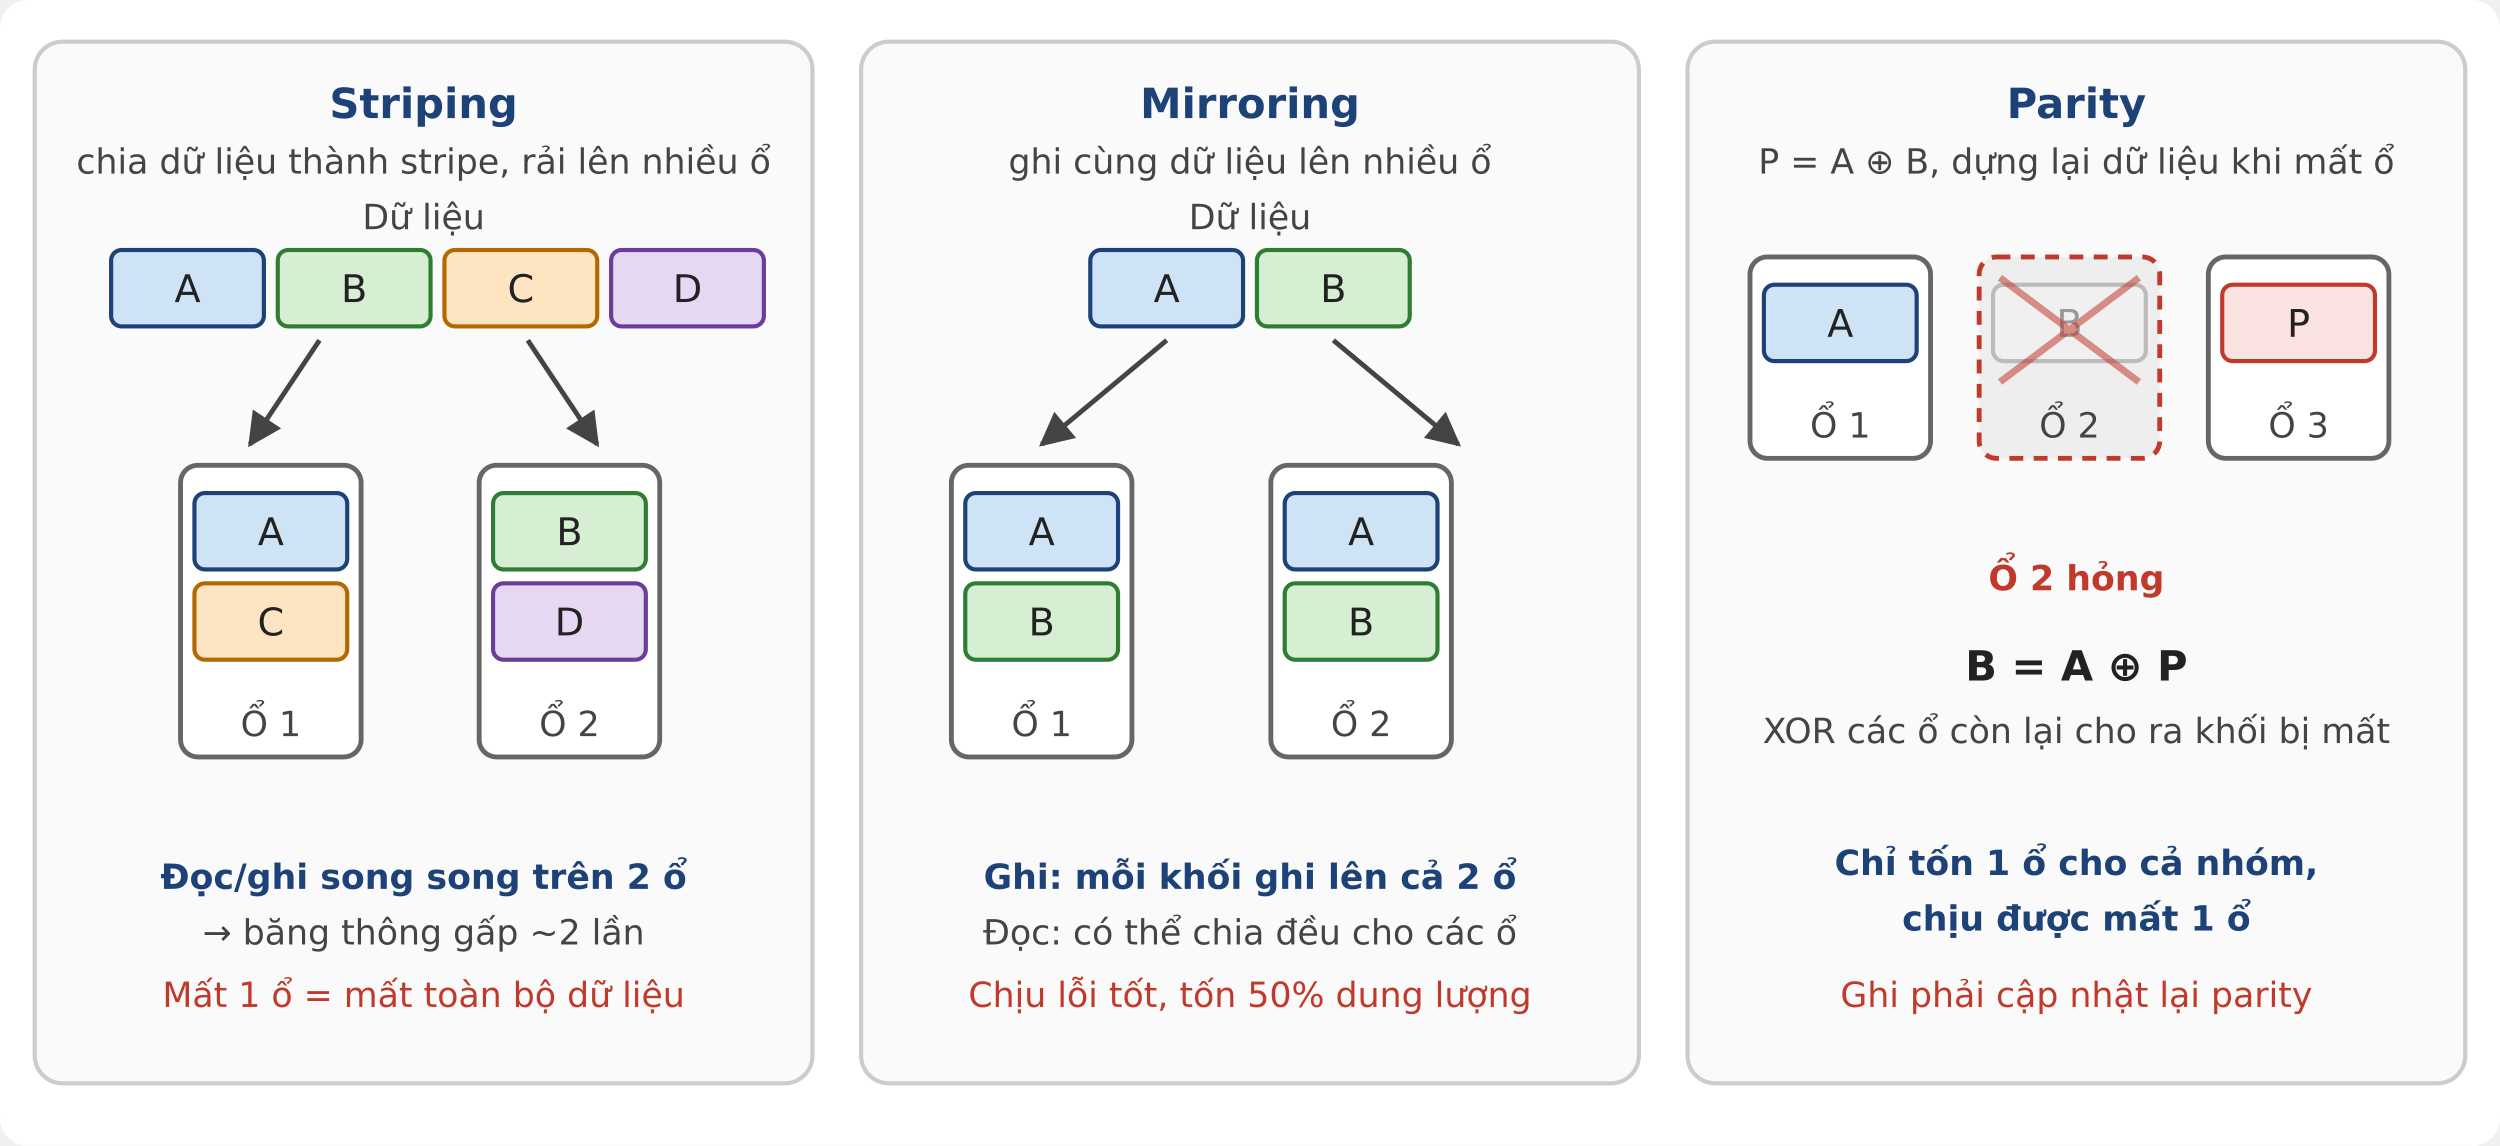
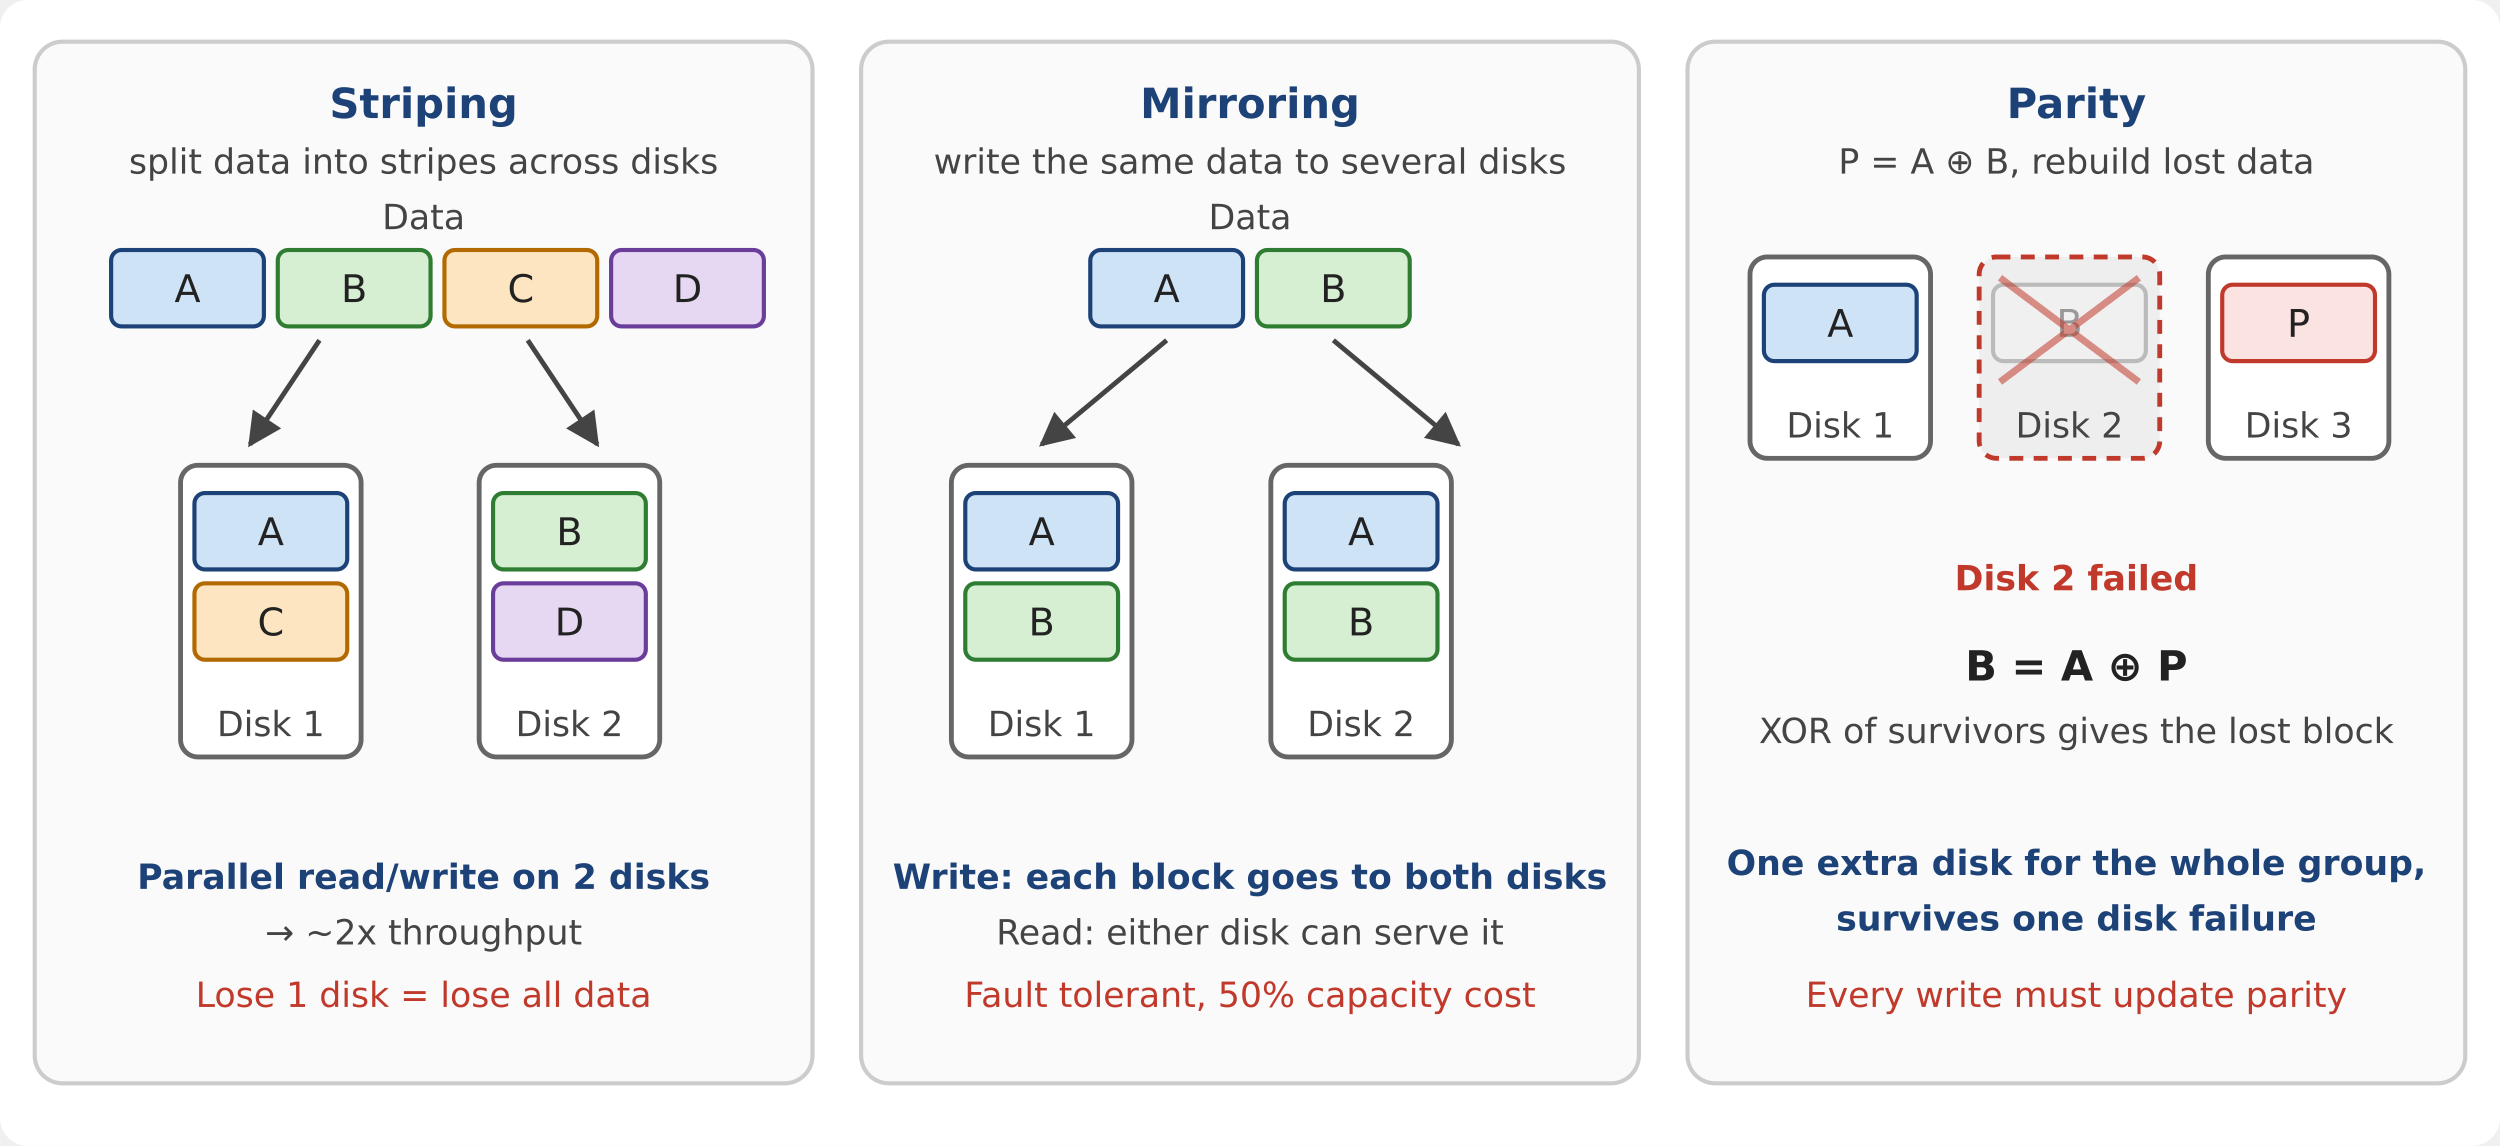
<svg xmlns="http://www.w3.org/2000/svg" role="img" viewBox="0 0 720 330" font-family="DejaVu Sans, sans-serif">
  <rect x="0" y="0" width="720" height="330" rx="8" fill="#ffffff" />
  <defs>
    <marker id="ar" viewBox="0 0 10 10" refX="9" refY="5" markerWidth="7" markerHeight="7" orient="auto-start-reverse">
      <path d="M0,0 L10,5 L0,10 z" fill="#444" />
    </marker>
  </defs>
  <rect x="10" y="12" width="224" height="300" rx="8" fill="#fafafa" stroke="#cccccc" stroke-width="1.2" />
  <text x="122.0" y="34" font-size="12" text-anchor="middle" fill="#1d4278" font-weight="bold">Striping</text>
-   <text x="122.0" y="50" font-size="10" text-anchor="middle" fill="#444">chia dữ liệu thành stripe, rải lên nhiều ổ</text>
-   <text x="122" y="66" font-size="10" text-anchor="middle" fill="#444">Dữ liệu</text>
+   <text x="122.0" y="50" font-size="10" text-anchor="middle" fill="#444">split data into stripes across disks</text>
+   <text x="122" y="66" font-size="10" text-anchor="middle" fill="#444">Data</text>
  <rect x="32" y="72" width="44" height="22" rx="3" fill="#cfe3f7" stroke="#1d4278" stroke-width="1.2" />
  <text x="54.0" y="87.0" font-size="11" text-anchor="middle" fill="#222">A</text>
  <rect x="80" y="72" width="44" height="22" rx="3" fill="#d6efd2" stroke="#2e7d32" stroke-width="1.2" />
  <text x="102.0" y="87.0" font-size="11" text-anchor="middle" fill="#222">B</text>
  <rect x="128" y="72" width="44" height="22" rx="3" fill="#fde5c2" stroke="#b26a00" stroke-width="1.2" />
  <text x="150.0" y="87.0" font-size="11" text-anchor="middle" fill="#222">C</text>
  <rect x="176" y="72" width="44" height="22" rx="3" fill="#e6d7f2" stroke="#6a3d9a" stroke-width="1.2" />
  <text x="198.0" y="87.0" font-size="11" text-anchor="middle" fill="#222">D</text>
  <line x1="92" y1="98" x2="72" y2="128" stroke="#444" stroke-width="1.4" marker-end="url(#ar)" />
  <line x1="152" y1="98" x2="172" y2="128" stroke="#444" stroke-width="1.4" marker-end="url(#ar)" />
  <rect x="52" y="134" width="52" height="84" rx="5" fill="#ffffff" stroke="#666" stroke-width="1.4" />
-   <text x="78.0" y="212" font-size="10" text-anchor="middle" fill="#444">Ổ 1</text>
+   <text x="78.0" y="212" font-size="10" text-anchor="middle" fill="#444">Disk 1</text>
  <rect x="56" y="142" width="44" height="22" rx="3" fill="#cfe3f7" stroke="#1d4278" stroke-width="1.2" />
  <text x="78.0" y="157.0" font-size="11" text-anchor="middle" fill="#222">A</text>
  <rect x="56" y="168" width="44" height="22" rx="3" fill="#fde5c2" stroke="#b26a00" stroke-width="1.2" />
  <text x="78.0" y="183.0" font-size="11" text-anchor="middle" fill="#222">C</text>
  <rect x="138" y="134" width="52" height="84" rx="5" fill="#ffffff" stroke="#666" stroke-width="1.4" />
-   <text x="164.0" y="212" font-size="10" text-anchor="middle" fill="#444">Ổ 2</text>
+   <text x="164.0" y="212" font-size="10" text-anchor="middle" fill="#444">Disk 2</text>
  <rect x="142" y="142" width="44" height="22" rx="3" fill="#d6efd2" stroke="#2e7d32" stroke-width="1.2" />
  <text x="164.0" y="157.0" font-size="11" text-anchor="middle" fill="#222">B</text>
  <rect x="142" y="168" width="44" height="22" rx="3" fill="#e6d7f2" stroke="#6a3d9a" stroke-width="1.2" />
  <text x="164.0" y="183.0" font-size="11" text-anchor="middle" fill="#222">D</text>
-   <text x="122" y="256" font-size="10" text-anchor="middle" fill="#1d4278" font-weight="bold">Đọc/ghi song song trên 2 ổ</text>
-   <text x="122" y="272" font-size="10" text-anchor="middle" fill="#444">→ băng thông gấp ~2 lần</text>
-   <text x="122" y="290" font-size="10" text-anchor="middle" fill="#c0392b">Mất 1 ổ = mất toàn bộ dữ liệu</text>
+   <text x="122" y="256" font-size="10" text-anchor="middle" fill="#1d4278" font-weight="bold">Parallel read/write on 2 disks</text>
+   <text x="122" y="272" font-size="10" text-anchor="middle" fill="#444">→ ~2x throughput</text>
+   <text x="122" y="290" font-size="10" text-anchor="middle" fill="#c0392b">Lose 1 disk = lose all data</text>
  <rect x="248" y="12" width="224" height="300" rx="8" fill="#fafafa" stroke="#cccccc" stroke-width="1.2" />
  <text x="360.0" y="34" font-size="12" text-anchor="middle" fill="#1d4278" font-weight="bold">Mirroring</text>
-   <text x="360.0" y="50" font-size="10" text-anchor="middle" fill="#444">ghi cùng dữ liệu lên nhiều ổ</text>
-   <text x="360" y="66" font-size="10" text-anchor="middle" fill="#444">Dữ liệu</text>
+   <text x="360.0" y="50" font-size="10" text-anchor="middle" fill="#444">write the same data to several disks</text>
+   <text x="360" y="66" font-size="10" text-anchor="middle" fill="#444">Data</text>
  <rect x="314" y="72" width="44" height="22" rx="3" fill="#cfe3f7" stroke="#1d4278" stroke-width="1.2" />
  <text x="336.0" y="87.0" font-size="11" text-anchor="middle" fill="#222">A</text>
  <rect x="362" y="72" width="44" height="22" rx="3" fill="#d6efd2" stroke="#2e7d32" stroke-width="1.2" />
  <text x="384.0" y="87.0" font-size="11" text-anchor="middle" fill="#222">B</text>
  <line x1="336" y1="98" x2="300" y2="128" stroke="#444" stroke-width="1.4" marker-end="url(#ar)" />
  <line x1="384" y1="98" x2="420" y2="128" stroke="#444" stroke-width="1.4" marker-end="url(#ar)" />
  <rect x="274" y="134" width="52" height="84" rx="5" fill="#ffffff" stroke="#666" stroke-width="1.4" />
-   <text x="300.0" y="212" font-size="10" text-anchor="middle" fill="#444">Ổ 1</text>
+   <text x="300.0" y="212" font-size="10" text-anchor="middle" fill="#444">Disk 1</text>
  <rect x="278" y="142" width="44" height="22" rx="3" fill="#cfe3f7" stroke="#1d4278" stroke-width="1.2" />
  <text x="300.0" y="157.0" font-size="11" text-anchor="middle" fill="#222">A</text>
  <rect x="278" y="168" width="44" height="22" rx="3" fill="#d6efd2" stroke="#2e7d32" stroke-width="1.2" />
  <text x="300.0" y="183.0" font-size="11" text-anchor="middle" fill="#222">B</text>
  <rect x="366" y="134" width="52" height="84" rx="5" fill="#ffffff" stroke="#666" stroke-width="1.4" />
-   <text x="392.0" y="212" font-size="10" text-anchor="middle" fill="#444">Ổ 2</text>
+   <text x="392.0" y="212" font-size="10" text-anchor="middle" fill="#444">Disk 2</text>
  <rect x="370" y="142" width="44" height="22" rx="3" fill="#cfe3f7" stroke="#1d4278" stroke-width="1.2" />
  <text x="392.0" y="157.0" font-size="11" text-anchor="middle" fill="#222">A</text>
  <rect x="370" y="168" width="44" height="22" rx="3" fill="#d6efd2" stroke="#2e7d32" stroke-width="1.2" />
  <text x="392.0" y="183.0" font-size="11" text-anchor="middle" fill="#222">B</text>
-   <text x="360" y="256" font-size="10" text-anchor="middle" fill="#1d4278" font-weight="bold">Ghi: mỗi khối ghi lên cả 2 ổ</text>
-   <text x="360" y="272" font-size="10" text-anchor="middle" fill="#444">Đọc: có thể chia đều cho các ổ</text>
-   <text x="360" y="290" font-size="10" text-anchor="middle" fill="#c0392b">Chịu lỗi tốt, tốn 50% dung lượng</text>
+   <text x="360" y="256" font-size="10" text-anchor="middle" fill="#1d4278" font-weight="bold">Write: each block goes to both disks</text>
+   <text x="360" y="272" font-size="10" text-anchor="middle" fill="#444">Read: either disk can serve it</text>
+   <text x="360" y="290" font-size="10" text-anchor="middle" fill="#c0392b">Fault tolerant, 50% capacity cost</text>
  <rect x="486" y="12" width="224" height="300" rx="8" fill="#fafafa" stroke="#cccccc" stroke-width="1.2" />
  <text x="598.0" y="34" font-size="12" text-anchor="middle" fill="#1d4278" font-weight="bold">Parity</text>
-   <text x="598.0" y="50" font-size="10" text-anchor="middle" fill="#444">P = A ⊕ B, dựng lại dữ liệu khi mất ổ</text>
+   <text x="598.0" y="50" font-size="10" text-anchor="middle" fill="#444">P = A ⊕ B, rebuild lost data</text>
  <rect x="504" y="74" width="52" height="58" rx="5" fill="#ffffff" stroke="#666" stroke-width="1.4" />
-   <text x="530.0" y="126" font-size="10" text-anchor="middle" fill="#444">Ổ 1</text>
+   <text x="530.0" y="126" font-size="10" text-anchor="middle" fill="#444">Disk 1</text>
  <rect x="508" y="82" width="44" height="22" rx="3" fill="#cfe3f7" stroke="#1d4278" stroke-width="1.2" />
  <text x="530.0" y="97.0" font-size="11" text-anchor="middle" fill="#222">A</text>
  <rect x="570" y="74" width="52" height="58" rx="5" fill="#eeeeee" stroke="#c0392b" stroke-width="1.4" stroke-dasharray="4 3" />
-   <text x="596.0" y="126" font-size="10" text-anchor="middle" fill="#444">Ổ 2</text>
+   <text x="596.0" y="126" font-size="10" text-anchor="middle" fill="#444">Disk 2</text>
  <rect x="574" y="82" width="44" height="22" rx="3" fill="#f0f0f0" stroke="#bbb" stroke-width="1.2" />
  <text x="596.0" y="97.0" font-size="11" text-anchor="middle" fill="#999">B</text>
  <path d="M576,80 L616,110 M616,80 L576,110" stroke="#c0392b" stroke-width="2" stroke-opacity="0.55" />
  <rect x="636" y="74" width="52" height="58" rx="5" fill="#ffffff" stroke="#666" stroke-width="1.4" />
-   <text x="662.0" y="126" font-size="10" text-anchor="middle" fill="#444">Ổ 3</text>
+   <text x="662.0" y="126" font-size="10" text-anchor="middle" fill="#444">Disk 3</text>
  <rect x="640" y="82" width="44" height="22" rx="3" fill="#fbe3e1" stroke="#c0392b" stroke-width="1.2" />
  <text x="662.0" y="97.0" font-size="11" text-anchor="middle" fill="#222">P</text>
-   <text x="598" y="170" font-size="10" text-anchor="middle" fill="#c0392b" font-weight="bold">Ổ 2 hỏng</text>
+   <text x="598" y="170" font-size="10" text-anchor="middle" fill="#c0392b" font-weight="bold">Disk 2 failed</text>
  <text x="598" y="196" font-size="12" text-anchor="middle" fill="#222" font-weight="bold">B = A ⊕ P</text>
-   <text x="598" y="214" font-size="10" text-anchor="middle" fill="#444">XOR các ổ còn lại cho ra khối bị mất</text>
-   <text x="598" y="252" font-size="10" text-anchor="middle" fill="#1d4278" font-weight="bold">Chỉ tốn 1 ổ cho cả nhóm,</text>
-   <text x="598" y="268" font-size="10" text-anchor="middle" fill="#1d4278" font-weight="bold">chịu được mất 1 ổ</text>
-   <text x="598" y="290" font-size="10" text-anchor="middle" fill="#c0392b">Ghi phải cập nhật lại parity</text>
+   <text x="598" y="214" font-size="10" text-anchor="middle" fill="#444">XOR of survivors gives the lost block</text>
+   <text x="598" y="252" font-size="10" text-anchor="middle" fill="#1d4278" font-weight="bold">One extra disk for the whole group,</text>
+   <text x="598" y="268" font-size="10" text-anchor="middle" fill="#1d4278" font-weight="bold">survives one disk failure</text>
+   <text x="598" y="290" font-size="10" text-anchor="middle" fill="#c0392b">Every write must update parity</text>
</svg>
